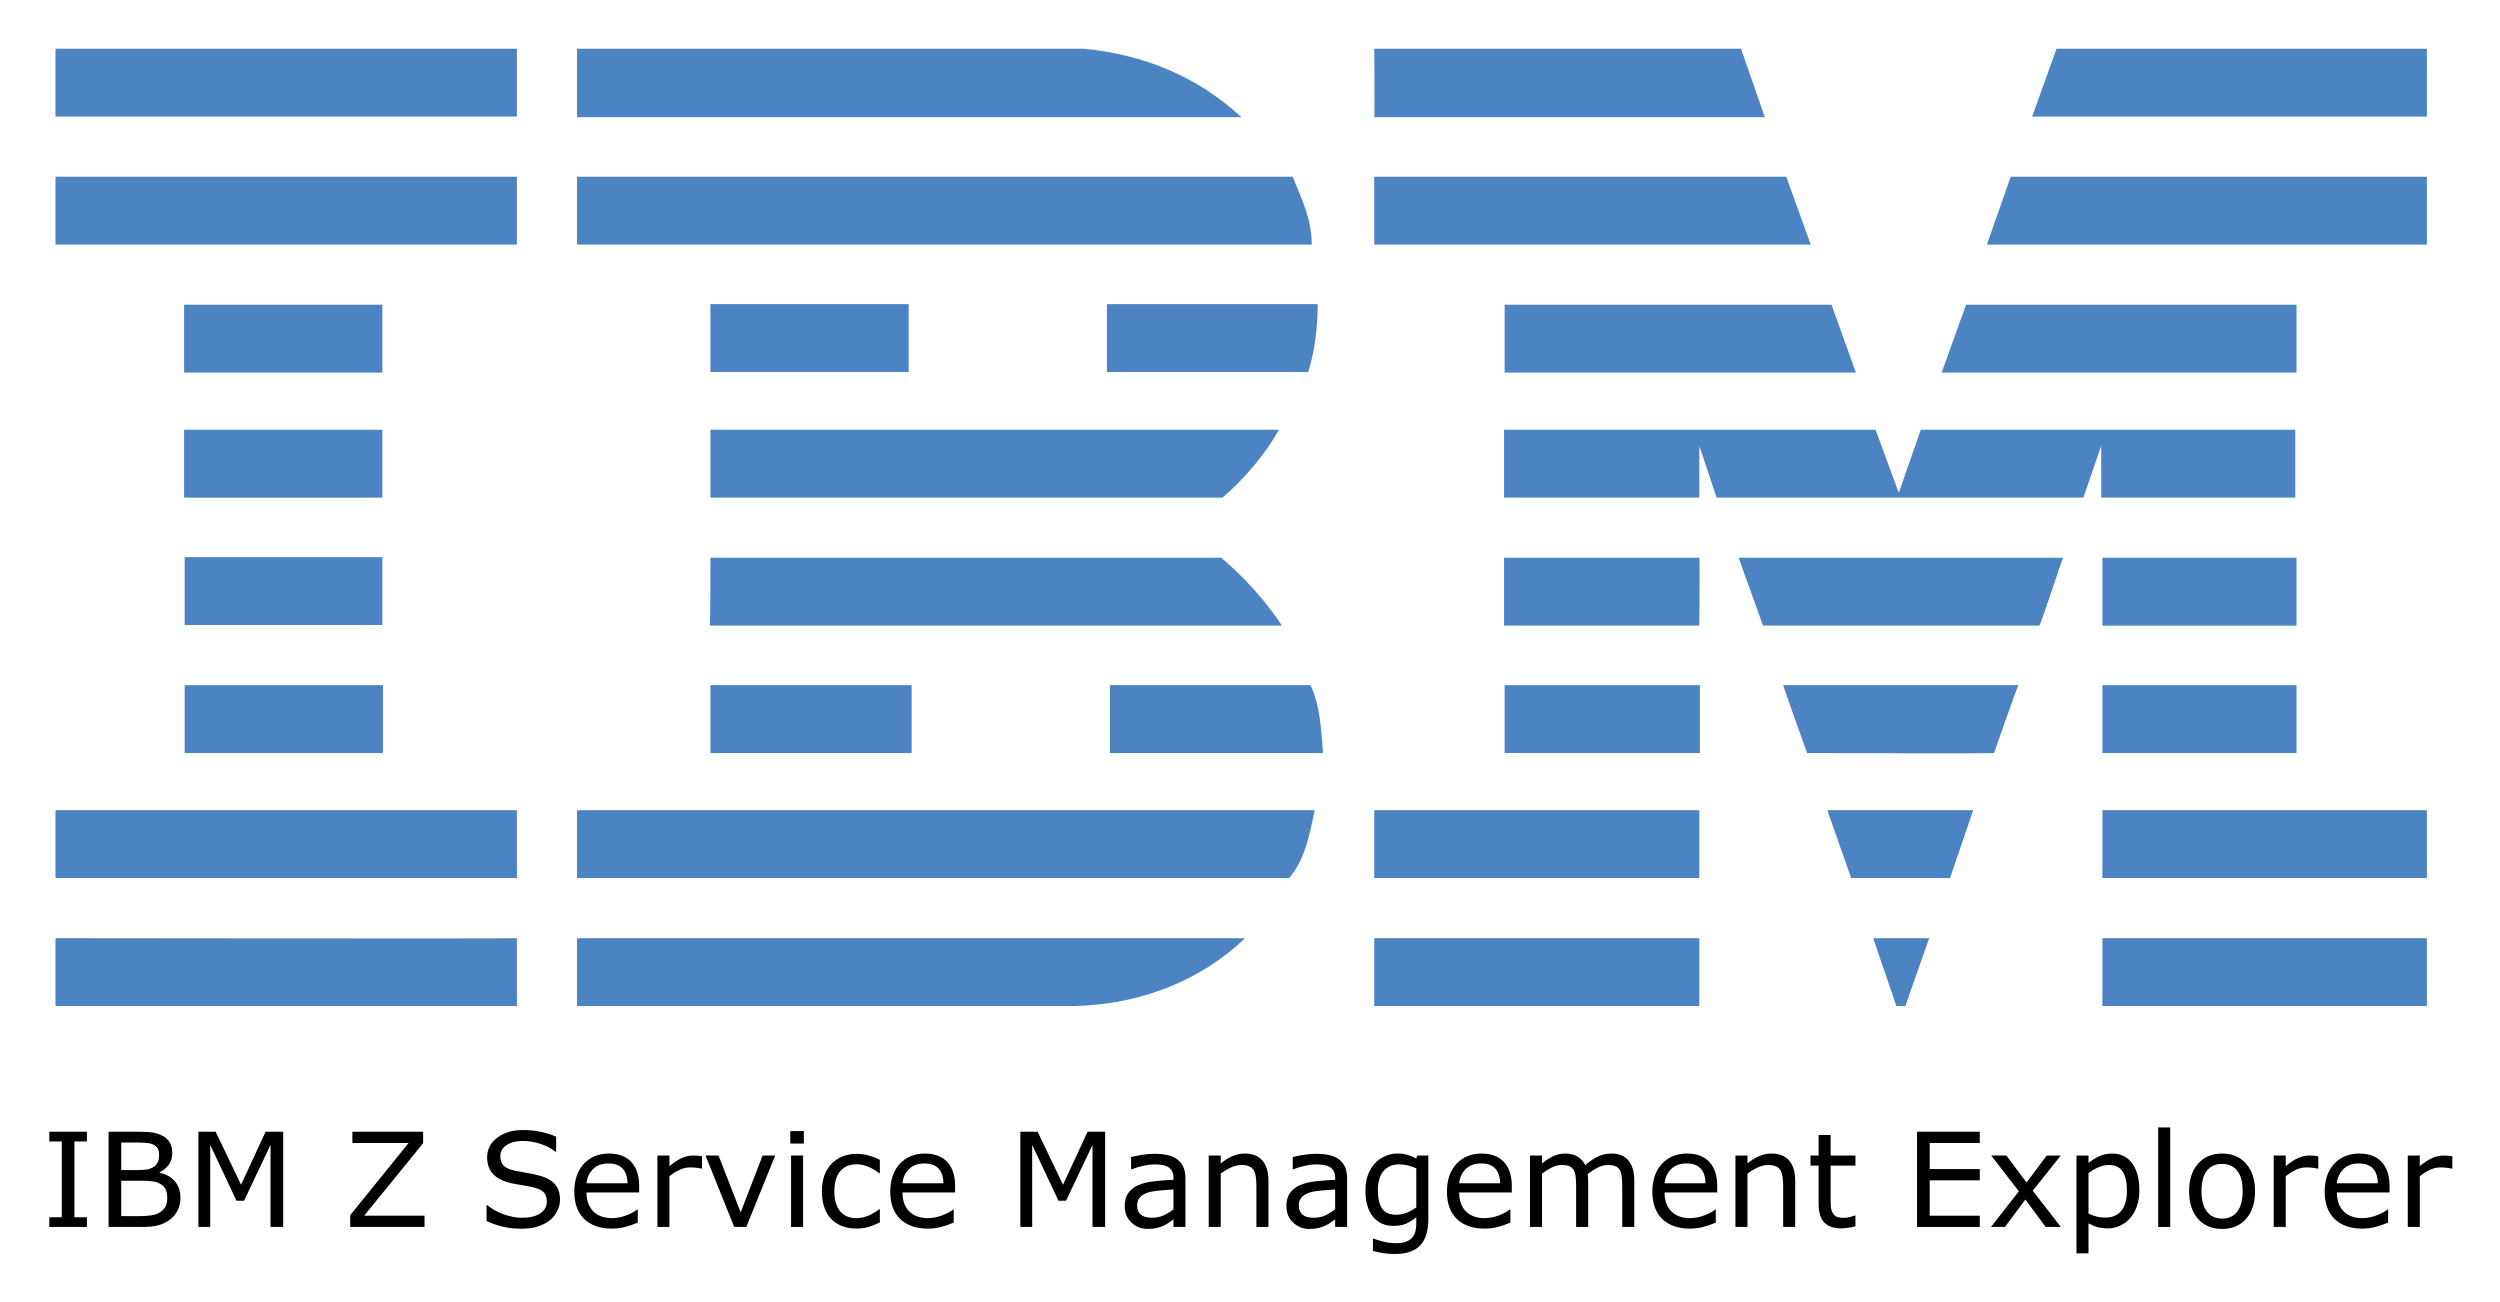
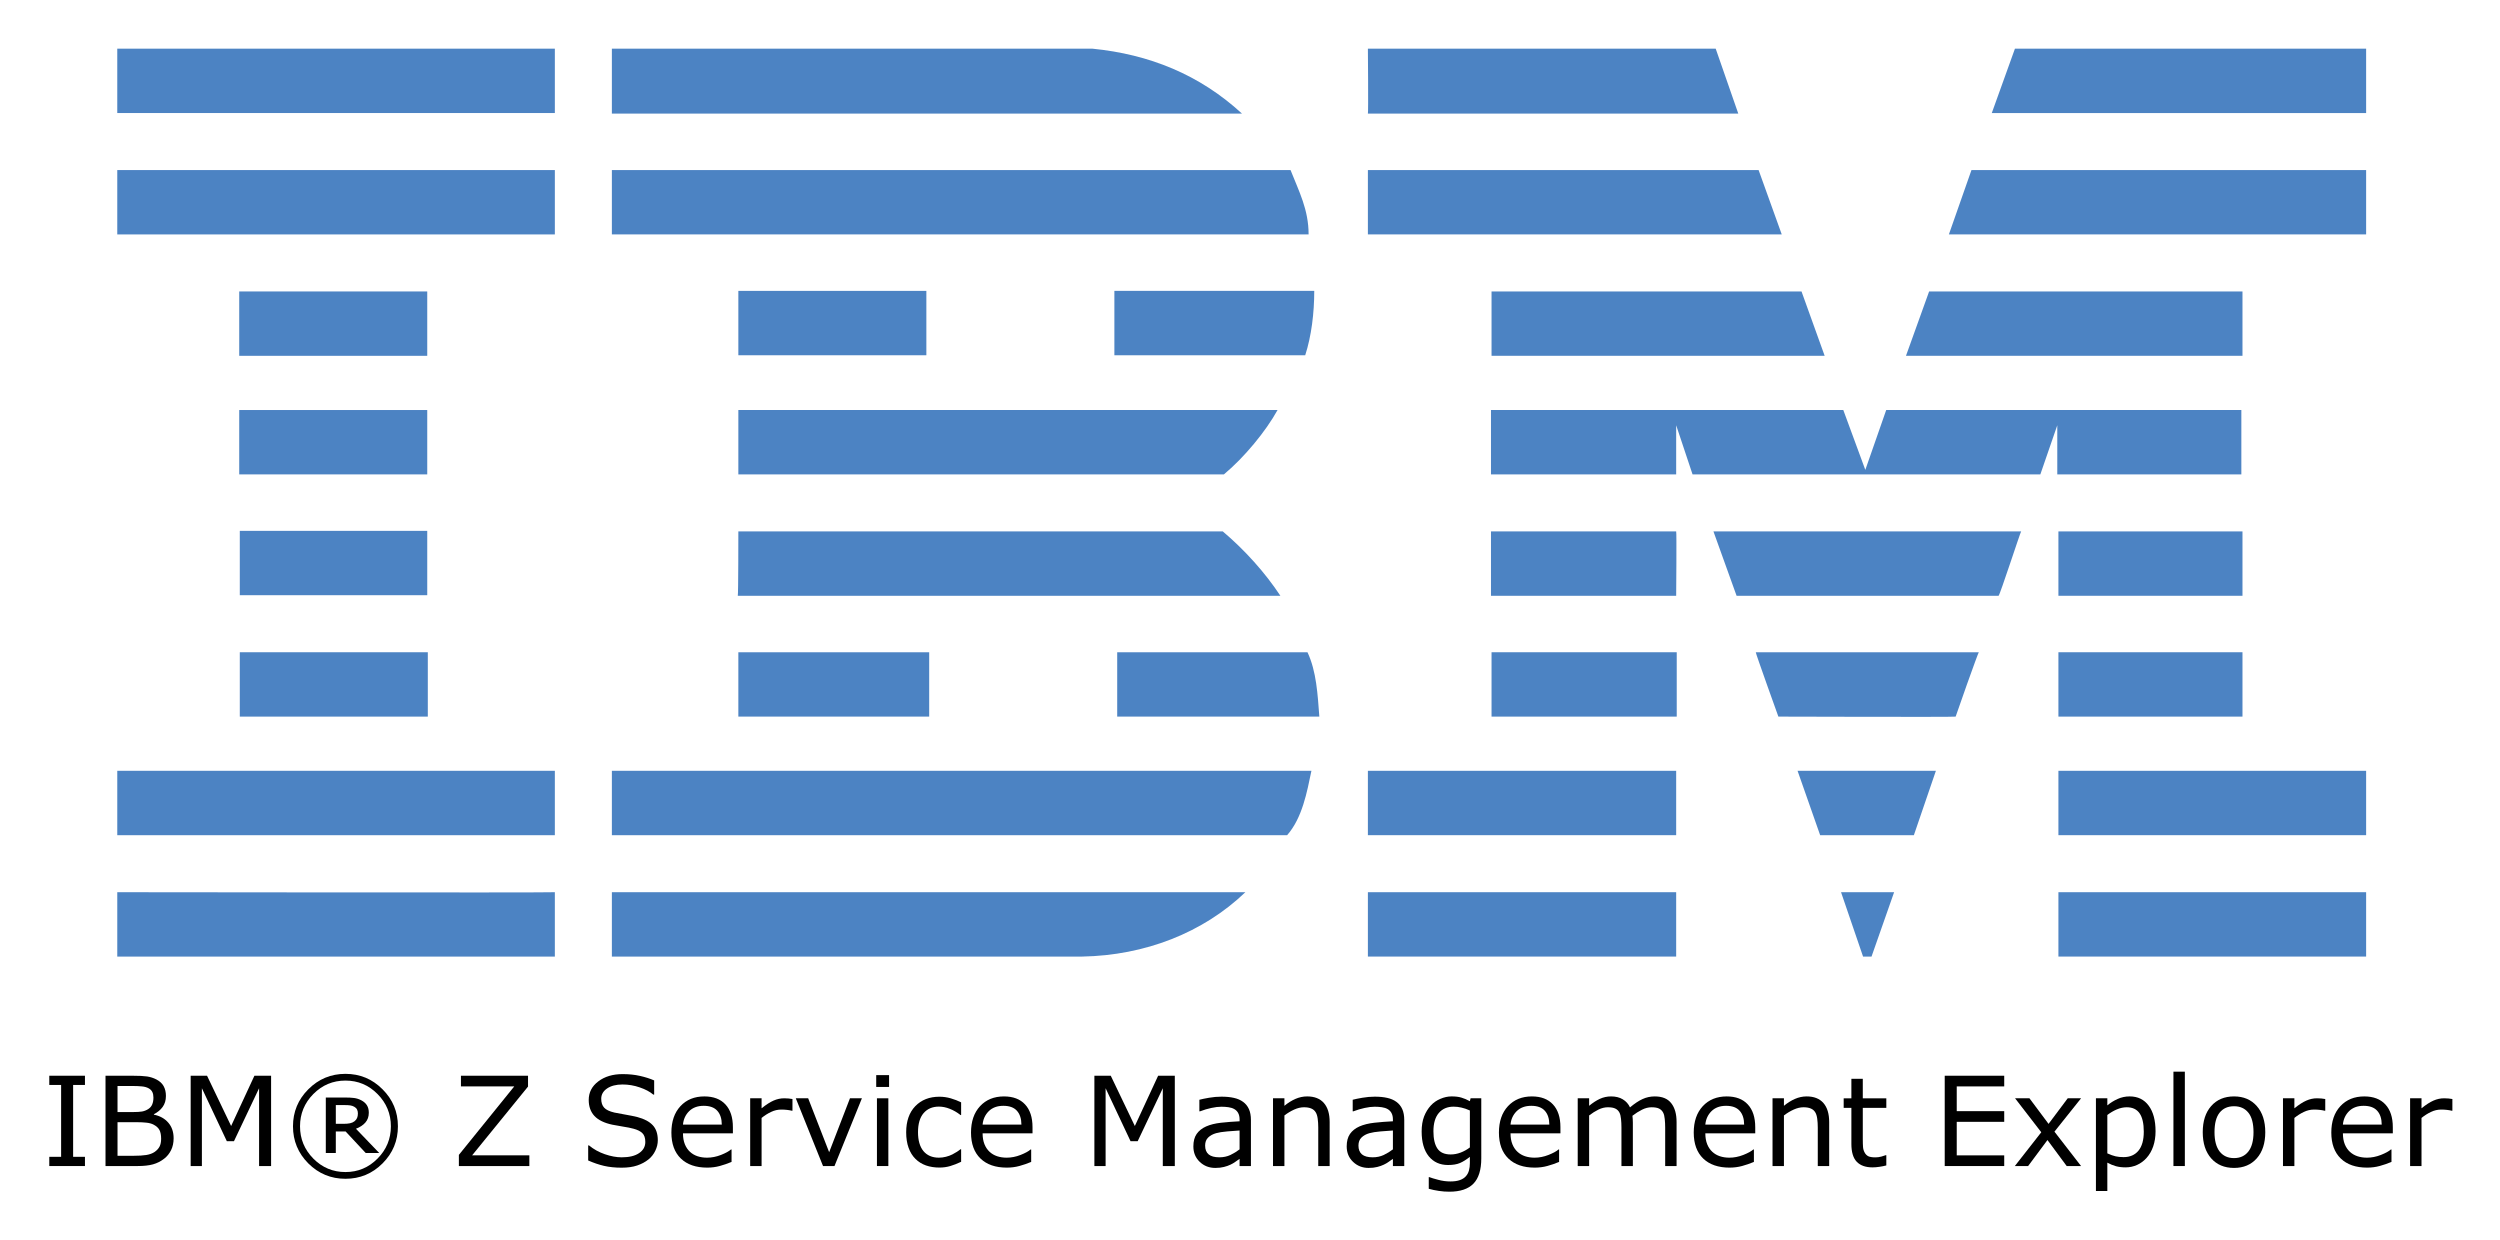
- <svg xmlns="http://www.w3.org/2000/svg" role="img" viewBox="-9.32 33.92 419.90 218.65">
+ <svg xmlns="http://www.w3.org/2000/svg" role="img" viewBox="-20.77 33.48 442.78 219.53">
  <style>svg {enable-background:new 0 0 400 245}</style>
  <style id="style2" type="text/css">.st0{fill:#4c83c3}</style>
  <g id="g130">
    <path id="polygon4" fill="#4c83c3" d="m 336.1,42.1 h 62.2 V 53.5 H 332 Z" class="st0" />
    <path id="path6" d="m 221.5,42.1 h 61.6 l 4,11.5 c 0,0 -65.6,0 -65.6,0 0.1,-0.1 0,-11.5 0,-11.5 z" class="st0" />
    <path id="path8" d="m 172.7,42.1 c 10.1,1 19,4.6 26.5,11.5 0,0 -111.6,0 -111.6,0 0,0 0,-11.5 0,-11.5 z" class="st0" />
    <g id="g14">
      <path id="rect10" fill="#4c83c3" d="m 0,42.1 h 77.5 v 11.4 H 0 Z" class="st0" />
    </g>
    <path id="path16" d="m 398.3,75 h -73.9 c 0,0 4,-11.4 4,-11.4 h 69.9 z" class="st0" />
    <path id="polygon18" fill="#4c83c3" d="m 221.5,63.6 h 69.2 l 4.1,11.4 h -73.3 z" class="st0" />
    <path id="path20" d="m 207.8,63.6 c 1.5,3.8 3.2,7 3.2,11.4 H 87.6 V 63.6 Z" class="st0" />
    <g id="g26">
      <path id="rect22" fill="#4c83c3" d="m 0,63.6 h 77.5 v 11.4 H 0 Z" class="st0" />
    </g>
    <path id="polygon28" fill="#4c83c3" d="m 376.4,85.1 v 11.4 h -59.6 l 4.1,-11.4 z" class="st0" />
    <path id="polygon30" fill="#4c83c3" d="M 243.4,96.5 V 85.1 h 54.9 l 4.1,11.4 z" class="st0" />
    <path id="path32" d="m 212,85 c 0,3.9 -0.5,8 -1.6,11.4 H 176.6 V 85 Z" class="st0" />
    <g id="g38">
      <path id="rect34" fill="#4c83c3" d="m 21.6,85.1 h 33.3 v 11.4 H 21.6 Z" class="st0" />
    </g>
    <g id="g44">
      <path id="rect40" fill="#4c83c3" d="m 110,85 h 33.3 V 96.4 H 110 Z" class="st0" />
    </g>
    <path id="path46" d="m 276.1,108.8 c 0,0 0,8.7 0,8.7 h -32.8 v -11.4 h 62.4 l 3.9,10.6 c 0,0 3.7,-10.6 3.7,-10.6 h 62.9 v 11.4 h -32.6 c 0,0 0,-8.7 0,-8.7 l -3,8.7 H 279 Z" class="st0" />
    <path id="path48" d="m 110,106.1 h 95.5 v 0 c -2.1,3.8 -5.9,8.4 -9.5,11.4 0,0 -86,0 -86,0 0,0 0,-11.4 0,-11.4 z" class="st0" />
    <g id="g54">
      <path id="rect50" fill="#4c83c3" d="m 21.6,106.1 h 33.3 v 11.4 H 21.6 Z" class="st0" />
    </g>
    <g id="g60">
      <path id="rect56" fill="#4c83c3" d="m 343.8,127.6 h 32.6 V 139 h -32.6 z" class="st0" />
    </g>
    <path id="path62" d="M 276.1,127.6 H 243.3 V 139 c 0,0 32.8,0 32.8,0 0,-0.1 0.1,-11.4 0,-11.4 z" class="st0" />
    <path id="path64" d="m 337.2,127.6 c -0.1,0 -3.8,11.4 -4,11.4 h -46.4 c 0,0 -4.1,-11.4 -4.1,-11.4 z" class="st0" />
    <path id="path66" d="m 110,127.6 h 85.8 c 3.9,3.3 7.5,7.3 10.2,11.4 0.2,0 -96.1,0 -96.1,0 0.1,-0.1 0.1,-11.4 0.1,-11.4 z" class="st0" />
    <path id="path68" d="M 54.9,138.9 V 127.5 H 21.7 c 0,0 0,11.4 0,11.4 0,0 33.2,0 33.2,0 z" class="st0" />
    <g id="g74">
      <path id="rect70" fill="#4c83c3" d="m 343.8,149 h 32.6 v 11.4 h -32.6 z" class="st0" />
    </g>
    <g id="g80">
      <path id="rect76" fill="#4c83c3" d="m 243.4,149 h 32.8 v 11.4 h -32.8 z" class="st0" />
    </g>
    <path id="path82" d="m 325.6,160.4 c 0,-0.1 4,-11.4 4.1,-11.4 h -39.5 c -0.1,0 4,11.4 4,11.4 0,0 31.4,0.1 31.4,0 z" class="st0" />
    <path id="path84" d="m 110,160.4 c 0,0 0,-11.4 0,-11.4 h 33.8 c 0,0 0,11.4 0,11.4 -0.1,0 -33.8,0 -33.8,0 z" class="st0" />
    <path id="path86" d="m 210.8,149 c 1.6,3.4 1.8,7.5 2.1,11.4 H 177.1 V 149 Z" class="st0" />
    <g id="g92">
      <path id="rect88" fill="#4c83c3" d="M 21.7,149 H 55 v 11.4 H 21.7 Z" class="st0" />
    </g>
    <g id="g98">
      <path id="rect94" fill="#4c83c3" d="m 343.8,170 h 54.5 v 11.4 h -54.5 z" class="st0" />
    </g>
    <g id="g104">
      <path id="rect100" fill="#4c83c3" d="m 221.5,170 h 54.6 v 11.4 h -54.6 z" class="st0" />
    </g>
    <path id="polygon106" fill="#4c83c3" d="m 297.6,170 h 24.5 l -3.9,11.4 h -16.6 z" class="st0" />
    <path id="path108" d="m 0,170 v 11.4 h 77.5 c 0,0 0,-11.4 0,-11.4 0,0 -77.6,0 -77.5,0 z" class="st0" />
    <path id="path110" d="m 211.5,170 c -0.8,3.8 -1.6,8.3 -4.3,11.4 h -1 H 87.6 V 170 Z" class="st0" />
    <path id="polygon112" fill="#4c83c3" d="m 305.3,191.5 h 9.4 l -4,11.4 h -1.5 z" class="st0" />
    <g id="g118">
      <path id="rect114" fill="#4c83c3" d="m 343.8,191.5 h 54.5 v 11.4 h -54.5 z" class="st0" />
    </g>
    <path id="path120" d="m 87.6,202.9 v -11.4 c 0,0 111.9,0 112.2,0 -7.5,7.2 -17.8,11.2 -28.9,11.4 H 87.6" class="st0" />
    <g id="g126">
      <path id="rect122" fill="#4c83c3" d="m 221.5,191.5 h 54.6 v 11.4 h -54.6 z" class="st0" />
    </g>
    <path id="path128" d="m 77.5,191.5 c 0,0 0,11.4 0,11.4 0,0 -77.4,0 -77.5,0 0,0 0,-11.4 0,-11.4 0,0 77.4,0.1 77.5,0 z" class="st0" />
  </g>
  <g id="text132" text-anchor="middle">
-     <path id="path160" d="m 5.276,240 h -6.316 v -1.633 H 1.055 V 225.638 h -2.095 v -1.633 h 6.316 v 1.633 H 3.182 v 12.729 h 2.095 z" />
-     <path id="path162" d="m 20.981,235.08 q 0,1.192 -0.451,2.105 -0.451,0.913 -1.214,1.504 -0.902,0.709 -1.987,1.01 Q 16.255,240 14.59,240 H 8.918 v -15.995 h 4.737 q 1.751,0 2.621,0.129 0.87,0.129 1.665,0.537 0.881,0.462 1.278,1.192 0.397,0.72 0.397,1.729 0,1.139 -0.58,1.944 -0.58,0.795 -1.547,1.278 v 0.086 q 1.622,0.333 2.557,1.429 0.935,1.085 0.935,2.75 z m -3.577,-7.208 q 0,-0.58 -0.193,-0.978 -0.193,-0.397 -0.623,-0.645 -0.505,-0.29 -1.225,-0.354 -0.72,-0.075 -1.783,-0.075 h -2.535 v 4.619 h 2.75 q 0.999,0 1.59,-0.097 0.591,-0.107 1.096,-0.43 0.505,-0.322 0.709,-0.827 0.215,-0.516 0.215,-1.214 z m 1.364,7.294 q 0,-0.967 -0.29,-1.536 -0.29,-0.569 -1.053,-0.967 -0.516,-0.269 -1.257,-0.344 -0.73,-0.086 -1.783,-0.086 h -3.341 v 5.951 h 2.814 q 1.396,0 2.288,-0.14 0.892,-0.15 1.461,-0.537 0.602,-0.419 0.881,-0.956 0.279,-0.537 0.279,-1.386 z" />
-     <path id="path164" d="m 38.244,240 h -2.127 v -13.782 l -4.447,9.378 h -1.268 l -4.415,-9.378 V 240 H 24 v -15.995 h 2.9 l 4.265,8.905 4.125,-8.905 h 2.954 z" />
-     <path id="path166" d="M 61.984,240 H 49.502 v -1.977 l 9.808,-12.128 h -9.442 v -1.891 h 11.881 v 1.923 l -9.904,12.182 h 10.141 z" />
-     <path id="path168" d="m 84.736,235.435 q 0,0.935 -0.44,1.848 -0.43,0.913 -1.214,1.547 -0.859,0.688 -2.009,1.074 -1.139,0.387 -2.75,0.387 -1.729,0 -3.115,-0.322 -1.375,-0.322 -2.804,-0.956 v -2.664 h 0.15 q 1.214,1.01 2.804,1.558 1.59,0.548 2.986,0.548 1.977,0 3.072,-0.741 1.106,-0.741 1.106,-1.977 0,-1.063 -0.526,-1.568 -0.516,-0.505 -1.579,-0.784 -0.806,-0.215 -1.751,-0.354 -0.935,-0.14 -1.987,-0.354 -2.127,-0.451 -3.158,-1.536 -1.021,-1.096 -1.021,-2.847 0,-2.009 1.697,-3.287 1.697,-1.289 4.308,-1.289 1.687,0 3.094,0.322 1.407,0.322 2.492,0.795 v 2.514 h -0.15 q -0.913,-0.773 -2.406,-1.278 -1.482,-0.516 -3.04,-0.516 -1.708,0 -2.75,0.709 -1.031,0.709 -1.031,1.826 0,0.999 0.516,1.568 0.516,0.569 1.815,0.87 0.688,0.15 1.955,0.365 1.268,0.215 2.148,0.44 1.783,0.473 2.686,1.429 0.902,0.956 0.902,2.675 z" />
-     <path id="path170" d="m 98.035,234.21 h -8.841 q 0,1.106 0.333,1.934 0.333,0.816 0.913,1.343 0.559,0.516 1.321,0.773 0.773,0.258 1.697,0.258 1.225,0 2.46,-0.483 1.246,-0.494 1.772,-0.967 h 0.107 v 2.202 q -1.021,0.43 -2.084,0.72 -1.063,0.29 -2.234,0.29 -2.986,0 -4.662,-1.611 -1.676,-1.622 -1.676,-4.598 0,-2.943 1.601,-4.673 1.611,-1.729 4.232,-1.729 2.428,0 3.738,1.418 1.321,1.418 1.321,4.028 z m -1.966,-1.547 q -0.011,-1.59 -0.806,-2.46 -0.784,-0.87 -2.396,-0.87 -1.622,0 -2.589,0.956 -0.956,0.956 -1.085,2.374 z" />
-     <path id="path172" d="m 108.584,230.203 h -0.107 q -0.451,-0.107 -0.881,-0.15 -0.419,-0.054 -0.999,-0.054 -0.935,0 -1.805,0.419 -0.87,0.408 -1.676,1.063 V 240 h -2.02 v -11.999 h 2.02 v 1.772 q 1.203,-0.967 2.116,-1.364 0.924,-0.408 1.88,-0.408 0.526,0 0.763,0.032 0.236,0.021 0.709,0.097 z" />
-     <path id="path174" d="M 120.884,228.001 116.028,240 h -2.03 l -4.823,-11.999 h 2.191 l 3.717,9.55 3.685,-9.55 z" />
-     <path id="path176" d="m 125.696,225.992 h -2.277 v -2.095 h 2.277 z M 125.567,240 h -2.02 v -11.999 h 2.02 z" />
-     <path id="path178" d="m 138.458,239.248 q -1.01,0.483 -1.923,0.752 -0.902,0.269 -1.923,0.269 -1.3,0 -2.385,-0.376 -1.085,-0.387 -1.858,-1.16 -0.784,-0.773 -1.214,-1.955 -0.43,-1.182 -0.43,-2.761 0,-2.943 1.611,-4.619 1.622,-1.676 4.275,-1.676 1.031,0 2.02,0.29 0.999,0.29 1.826,0.709 v 2.245 h -0.107 q -0.924,-0.72 -1.912,-1.106 -0.978,-0.387 -1.912,-0.387 -1.719,0 -2.718,1.16 -0.988,1.149 -0.988,3.384 0,2.17 0.967,3.341 0.978,1.16 2.739,1.16 0.612,0 1.246,-0.161 0.634,-0.161 1.139,-0.419 0.44,-0.226 0.827,-0.473 0.387,-0.258 0.612,-0.44 h 0.107 z" />
-     <path id="path180" d="m 151.102,234.21 h -8.841 q 0,1.106 0.333,1.934 0.333,0.816 0.913,1.343 0.559,0.516 1.321,0.773 0.773,0.258 1.697,0.258 1.225,0 2.46,-0.483 1.246,-0.494 1.772,-0.967 h 0.107 v 2.202 q -1.02,0.43 -2.084,0.72 -1.063,0.29 -2.234,0.29 -2.986,0 -4.662,-1.611 -1.676,-1.622 -1.676,-4.598 0,-2.943 1.601,-4.673 1.611,-1.729 4.232,-1.729 2.428,0 3.738,1.418 1.321,1.418 1.321,4.028 z m -1.966,-1.547 q -0.011,-1.59 -0.806,-2.46 -0.784,-0.87 -2.396,-0.87 -1.622,0 -2.589,0.956 -0.956,0.956 -1.085,2.374 z" />
-     <path id="path182" d="m 176.303,240 h -2.127 v -13.782 l -4.447,9.378 h -1.268 l -4.415,-9.378 V 240 h -1.987 v -15.995 h 2.9 l 4.265,8.905 4.125,-8.905 h 2.954 z" />
-     <path id="path184" d="m 189.784,240 h -2.009 v -1.278 q -0.269,0.183 -0.73,0.516 -0.451,0.322 -0.881,0.516 -0.505,0.247 -1.16,0.408 -0.655,0.172 -1.536,0.172 -1.622,0 -2.75,-1.074 -1.128,-1.074 -1.128,-2.739 0,-1.364 0.58,-2.202 0.591,-0.849 1.676,-1.332 1.096,-0.483 2.632,-0.655 1.536,-0.172 3.298,-0.258 v -0.312 q 0,-0.688 -0.247,-1.139 -0.236,-0.451 -0.688,-0.709 -0.43,-0.247 -1.031,-0.333 -0.602,-0.086 -1.257,-0.086 -0.795,0 -1.772,0.215 -0.978,0.204 -2.02,0.602 h -0.107 v -2.052 q 0.591,-0.161 1.708,-0.354 1.117,-0.193 2.202,-0.193 1.268,0 2.202,0.215 0.945,0.204 1.633,0.709 0.677,0.494 1.031,1.278 0.354,0.784 0.354,1.944 z m -2.009,-2.954 v -3.341 q -0.924,0.054 -2.181,0.161 -1.246,0.107 -1.977,0.312 -0.87,0.247 -1.407,0.773 -0.537,0.516 -0.537,1.429 0,1.031 0.623,1.558 0.623,0.516 1.901,0.516 1.063,0 1.944,-0.408 0.881,-0.419 1.633,-0.999 z" />
-     <path id="path186" d="m 203.728,240 h -2.02 v -6.832 q 0,-0.827 -0.097,-1.547 -0.097,-0.73 -0.354,-1.139 -0.269,-0.451 -0.773,-0.666 -0.505,-0.226 -1.311,-0.226 -0.827,0 -1.729,0.408 -0.902,0.408 -1.729,1.042 V 240 h -2.02 v -11.999 h 2.02 v 1.332 q 0.945,-0.784 1.955,-1.225 1.01,-0.44 2.073,-0.44 1.944,0 2.965,1.171 1.021,1.171 1.021,3.373 z" />
-     <path id="path188" d="m 216.94,240 h -2.009 v -1.278 q -0.269,0.183 -0.73,0.516 -0.451,0.322 -0.881,0.516 -0.505,0.247 -1.16,0.408 -0.655,0.172 -1.536,0.172 -1.622,0 -2.75,-1.074 -1.128,-1.074 -1.128,-2.739 0,-1.364 0.58,-2.202 0.591,-0.849 1.676,-1.332 1.096,-0.483 2.632,-0.655 1.536,-0.172 3.298,-0.258 v -0.312 q 0,-0.688 -0.247,-1.139 -0.236,-0.451 -0.688,-0.709 -0.43,-0.247 -1.031,-0.333 -0.602,-0.086 -1.257,-0.086 -0.795,0 -1.772,0.215 -0.978,0.204 -2.02,0.602 h -0.107 v -2.052 q 0.591,-0.161 1.708,-0.354 1.117,-0.193 2.202,-0.193 1.268,0 2.202,0.215 0.945,0.204 1.633,0.709 0.677,0.494 1.031,1.278 0.354,0.784 0.354,1.944 z m -2.009,-2.954 v -3.341 q -0.924,0.054 -2.181,0.161 -1.246,0.107 -1.977,0.312 -0.87,0.247 -1.407,0.773 -0.537,0.516 -0.537,1.429 0,1.031 0.623,1.558 0.623,0.516 1.901,0.516 1.063,0 1.944,-0.408 0.881,-0.419 1.633,-0.999 z" />
-     <path id="path190" d="m 230.583,238.636 q 0,3.051 -1.386,4.479 -1.386,1.429 -4.265,1.429 -0.956,0 -1.869,-0.14 -0.902,-0.129 -1.783,-0.376 v -2.062 h 0.107 q 0.494,0.193 1.568,0.473 1.074,0.29 2.148,0.29 1.031,0 1.708,-0.247 0.677,-0.247 1.053,-0.688 0.376,-0.419 0.537,-1.01 0.161,-0.591 0.161,-1.321 v -1.096 q -0.913,0.73 -1.751,1.096 -0.827,0.354 -2.116,0.354 -2.148,0 -3.416,-1.547 -1.257,-1.558 -1.257,-4.383 0,-1.547 0.43,-2.664 0.44,-1.128 1.192,-1.944 0.698,-0.763 1.697,-1.182 0.999,-0.43 1.987,-0.43 1.042,0 1.74,0.215 0.709,0.204 1.493,0.634 l 0.129,-0.516 h 1.891 z m -2.02,-1.934 v -6.542 q -0.806,-0.365 -1.504,-0.516 -0.688,-0.161 -1.375,-0.161 -1.665,0 -2.621,1.117 -0.956,1.117 -0.956,3.244 0,2.02 0.709,3.062 0.709,1.042 2.353,1.042 0.881,0 1.762,-0.333 0.892,-0.344 1.633,-0.913 z" />
-     <path id="path192" d="m 244.602,234.21 h -8.841 q 0,1.106 0.333,1.934 0.333,0.816 0.913,1.343 0.559,0.516 1.321,0.773 0.773,0.258 1.697,0.258 1.225,0 2.46,-0.483 1.246,-0.494 1.772,-0.967 h 0.107 v 2.202 q -1.02,0.43 -2.084,0.72 -1.063,0.29 -2.234,0.29 -2.986,0 -4.662,-1.611 -1.676,-1.622 -1.676,-4.598 0,-2.943 1.601,-4.673 1.611,-1.729 4.232,-1.729 2.428,0 3.738,1.418 1.321,1.418 1.321,4.028 z m -1.966,-1.547 q -0.011,-1.59 -0.806,-2.46 -0.784,-0.87 -2.396,-0.87 -1.622,0 -2.589,0.956 -0.956,0.956 -1.085,2.374 z" />
-     <path id="path194" d="m 265.173,240 h -2.02 v -6.832 q 0,-0.773 -0.075,-1.493 -0.065,-0.72 -0.29,-1.149 -0.247,-0.462 -0.709,-0.698 -0.462,-0.236 -1.332,-0.236 -0.849,0 -1.697,0.43 -0.849,0.419 -1.697,1.074 0.032,0.247 0.054,0.58 0.021,0.322 0.021,0.645 V 240 h -2.02 v -6.832 q 0,-0.795 -0.075,-1.504 -0.065,-0.72 -0.29,-1.149 -0.247,-0.462 -0.709,-0.688 -0.462,-0.236 -1.332,-0.236 -0.827,0 -1.665,0.408 -0.827,0.408 -1.654,1.042 V 240 h -2.02 v -11.999 h 2.02 v 1.332 q 0.945,-0.784 1.88,-1.225 0.945,-0.44 2.009,-0.44 1.225,0 2.073,0.516 0.859,0.516 1.278,1.429 1.225,-1.031 2.234,-1.482 1.01,-0.462 2.159,-0.462 1.977,0 2.911,1.203 0.945,1.192 0.945,3.341 z" />
-     <path id="path196" d="m 279.105,234.21 h -8.841 q 0,1.106 0.333,1.934 0.333,0.816 0.913,1.343 0.559,0.516 1.321,0.773 0.773,0.258 1.697,0.258 1.225,0 2.46,-0.483 1.246,-0.494 1.772,-0.967 h 0.107 v 2.202 q -1.021,0.43 -2.084,0.72 -1.063,0.29 -2.234,0.29 -2.986,0 -4.662,-1.611 -1.676,-1.622 -1.676,-4.598 0,-2.943 1.601,-4.673 1.611,-1.729 4.232,-1.729 2.428,0 3.738,1.418 1.321,1.418 1.321,4.028 z m -1.966,-1.547 q -0.011,-1.59 -0.806,-2.46 -0.784,-0.87 -2.396,-0.87 -1.622,0 -2.589,0.956 -0.956,0.956 -1.085,2.374 z" />
-     <path id="path198" d="m 292.2,240 h -2.02 v -6.832 q 0,-0.827 -0.097,-1.547 -0.097,-0.73 -0.354,-1.139 -0.269,-0.451 -0.773,-0.666 -0.505,-0.226 -1.311,-0.226 -0.827,0 -1.729,0.408 -0.902,0.408 -1.73,1.042 V 240 h -2.02 v -11.999 h 2.02 v 1.332 q 0.945,-0.784 1.955,-1.225 1.01,-0.44 2.073,-0.44 1.944,0 2.965,1.171 1.021,1.171 1.021,3.373 z" />
-     <path id="path200" d="m 302.319,239.893 q -0.569,0.15 -1.246,0.247 -0.666,0.097 -1.192,0.097 -1.837,0 -2.793,-0.988 -0.956,-0.988 -0.956,-3.169 v -6.381 h -1.364 v -1.697 h 1.364 v -3.448 h 2.02 v 3.448 h 4.168 v 1.697 h -4.168 v 5.468 q 0,0.945 0.043,1.482 0.043,0.526 0.301,0.988 0.236,0.43 0.645,0.634 0.419,0.193 1.268,0.193 0.494,0 1.031,-0.14 0.537,-0.15 0.773,-0.247 h 0.107 z" />
-     <path id="path202" d="m 323.202,240 h -10.538 v -15.995 h 10.538 v 1.891 h -8.411 v 4.383 h 8.411 v 1.891 h -8.411 v 5.94 h 8.411 z" />
-     <path id="path204" d="m 336.812,240 h -2.546 l -3.405,-4.608 -3.427,4.608 h -2.353 l 4.684,-5.983 -4.641,-6.016 h 2.546 l 3.384,4.533 3.395,-4.533 h 2.363 l -4.716,5.908 z" />
-     <path id="path206" d="m 350.004,233.855 q 0,1.461 -0.419,2.675 -0.419,1.203 -1.182,2.041 -0.709,0.795 -1.676,1.235 -0.956,0.43 -2.03,0.43 -0.935,0 -1.697,-0.204 -0.752,-0.204 -1.536,-0.634 v 5.027 h -2.02 v -16.425 h 2.02 v 1.257 q 0.806,-0.677 1.805,-1.128 1.01,-0.462 2.148,-0.462 2.17,0 3.373,1.644 1.214,1.633 1.214,4.544 z m -2.084,0.054 q 0,-2.17 -0.741,-3.244 -0.741,-1.074 -2.277,-1.074 -0.87,0 -1.751,0.376 -0.881,0.376 -1.687,0.988 v 6.8 q 0.859,0.387 1.472,0.526 0.623,0.14 1.407,0.14 1.687,0 2.632,-1.139 0.945,-1.139 0.945,-3.373 z" />
-     <path id="path208" d="m 355.192,240 h -2.02 v -16.715 h 2.02 z" />
-     <path id="path210" d="m 369.437,234.006 q 0,2.933 -1.504,4.63 -1.504,1.697 -4.028,1.697 -2.546,0 -4.05,-1.697 -1.493,-1.697 -1.493,-4.63 0,-2.933 1.493,-4.63 1.504,-1.708 4.05,-1.708 2.524,0 4.028,1.708 1.504,1.697 1.504,4.63 z m -2.084,0 q 0,-2.331 -0.913,-3.459 -0.913,-1.139 -2.535,-1.139 -1.644,0 -2.557,1.139 -0.902,1.128 -0.902,3.459 0,2.256 0.913,3.427 0.913,1.16 2.546,1.16 1.611,0 2.524,-1.149 0.924,-1.16 0.924,-3.438 z" />
-     <path id="path212" d="m 380.061,230.203 h -0.107 q -0.451,-0.107 -0.881,-0.15 -0.419,-0.054 -0.999,-0.054 -0.935,0 -1.805,0.419 -0.87,0.408 -1.676,1.063 V 240 h -2.02 v -11.999 h 2.02 v 1.772 q 1.203,-0.967 2.116,-1.364 0.924,-0.408 1.88,-0.408 0.526,0 0.763,0.032 0.236,0.021 0.709,0.097 z" />
-     <path id="path214" d="m 392.027,234.21 h -8.841 q 0,1.106 0.333,1.934 0.333,0.816 0.913,1.343 0.559,0.516 1.321,0.773 0.773,0.258 1.697,0.258 1.225,0 2.46,-0.483 1.246,-0.494 1.772,-0.967 h 0.107 v 2.202 q -1.021,0.43 -2.084,0.72 -1.063,0.29 -2.234,0.29 -2.986,0 -4.662,-1.611 -1.676,-1.622 -1.676,-4.598 0,-2.943 1.601,-4.673 1.611,-1.729 4.232,-1.729 2.428,0 3.738,1.418 1.321,1.418 1.321,4.028 z m -1.966,-1.547 q -0.011,-1.59 -0.806,-2.46 -0.784,-0.87 -2.396,-0.87 -1.622,0 -2.589,0.956 -0.956,0.956 -1.085,2.374 z" />
-     <path id="path216" d="m 402.576,230.203 h -0.107 q -0.451,-0.107 -0.881,-0.15 -0.419,-0.054 -0.999,-0.054 -0.935,0 -1.805,0.419 -0.87,0.408 -1.676,1.063 V 240 h -2.02 v -11.999 h 2.02 v 1.772 q 1.203,-0.967 2.116,-1.364 0.924,-0.408 1.88,-0.408 0.526,0 0.763,0.032 0.236,0.021 0.709,0.097 z" />
+     <path id="path160" d="m -5.724,240 h -6.316 v -1.633 h 2.095 V 225.638 h -2.095 v -1.633 h 6.316 v 1.633 h -2.095 v 12.729 h 2.095 z" />
+     <path id="path162" d="m 9.981,235.08 q 0,1.192 -0.451,2.105 -0.451,0.913 -1.214,1.504 -0.902,0.709 -1.987,1.01 Q 5.255,240 3.59,240 h -5.672 v -15.995 h 4.737 q 1.751,0 2.621,0.129 0.87,0.129 1.665,0.537 0.881,0.462 1.278,1.192 0.397,0.72 0.397,1.729 0,1.139 -0.58,1.944 -0.58,0.795 -1.547,1.278 v 0.086 q 1.622,0.333 2.557,1.429 0.935,1.085 0.935,2.75 z m -3.577,-7.208 q 0,-0.58 -0.193,-0.978 -0.193,-0.397 -0.623,-0.645 -0.505,-0.29 -1.225,-0.354 -0.72,-0.075 -1.783,-0.075 H 0.045 v 4.619 H 2.795 q 0.999,0 1.59,-0.097 0.591,-0.107 1.096,-0.43 0.505,-0.322 0.709,-0.827 0.215,-0.516 0.215,-1.214 z m 1.364,7.294 q 0,-0.967 -0.29,-1.536 -0.29,-0.569 -1.053,-0.967 -0.516,-0.269 -1.257,-0.344 -0.73,-0.086 -1.783,-0.086 H 0.045 v 5.951 H 2.859 q 1.396,0 2.288,-0.14 0.892,-0.15 1.461,-0.537 0.602,-0.419 0.881,-0.956 0.279,-0.537 0.279,-1.386 z" />
+     <path id="path164" d="m 27.244,240 h -2.127 v -13.782 l -4.447,9.378 h -1.268 l -4.415,-9.378 V 240 H 13 v -15.995 h 2.9 l 4.265,8.905 4.125,-8.905 h 2.954 z" />
+     <path id="path166" d="m 49.706,232.964 q 0,3.846 -2.729,6.574 -2.718,2.718 -6.563,2.718 -3.846,0 -6.574,-2.718 -2.718,-2.729 -2.718,-6.574 0,-3.846 2.718,-6.563 2.729,-2.729 6.574,-2.729 3.846,0 6.563,2.729 2.729,2.718 2.729,6.563 z m -1.246,0 q 0,-3.33 -2.363,-5.715 -2.353,-2.385 -5.683,-2.385 -3.33,0 -5.693,2.385 -2.353,2.385 -2.353,5.715 0,3.33 2.353,5.715 2.363,2.385 5.693,2.385 3.33,0 5.683,-2.385 2.363,-2.385 2.363,-5.715 z m -2.062,4.727 h -2.396 l -3.556,-3.813 h -1.74 v 3.813 h -1.772 v -9.829 h 3.352 q 1.01,0 1.665,0.086 0.655,0.086 1.289,0.419 0.677,0.365 0.988,0.892 0.322,0.516 0.322,1.3 0,1.042 -0.612,1.74 -0.602,0.688 -1.665,1.096 z m -3.781,-7.015 q 0,-0.387 -0.15,-0.688 -0.15,-0.301 -0.505,-0.494 -0.333,-0.183 -0.709,-0.236 -0.376,-0.054 -0.945,-0.054 h -1.601 v 3.319 h 1.364 q 0.666,0 1.149,-0.097 0.483,-0.107 0.795,-0.354 0.333,-0.269 0.462,-0.591 0.14,-0.322 0.14,-0.806 z" />
+     <path id="path168" d="M 72.984,240 H 60.502 v -1.977 l 9.808,-12.128 h -9.442 v -1.891 h 11.881 v 1.923 l -9.904,12.182 h 10.141 z" />
+     <path id="path170" d="m 95.736,235.435 q 0,0.935 -0.44,1.848 -0.43,0.913 -1.214,1.547 -0.859,0.688 -2.009,1.074 -1.139,0.387 -2.75,0.387 -1.729,0 -3.115,-0.322 -1.375,-0.322 -2.804,-0.956 v -2.664 h 0.15 q 1.214,1.01 2.804,1.558 1.59,0.548 2.986,0.548 1.977,0 3.072,-0.741 1.106,-0.741 1.106,-1.977 0,-1.063 -0.526,-1.568 -0.516,-0.505 -1.579,-0.784 -0.806,-0.215 -1.751,-0.354 -0.935,-0.14 -1.987,-0.354 -2.127,-0.451 -3.158,-1.536 -1.021,-1.096 -1.021,-2.847 0,-2.009 1.697,-3.287 1.697,-1.289 4.308,-1.289 1.687,0 3.094,0.322 1.407,0.322 2.492,0.795 v 2.514 h -0.15 q -0.913,-0.773 -2.406,-1.278 -1.482,-0.516 -3.04,-0.516 -1.708,0 -2.75,0.709 -1.031,0.709 -1.031,1.826 0,0.999 0.516,1.568 0.516,0.569 1.815,0.87 0.688,0.15 1.955,0.365 1.268,0.215 2.148,0.44 1.783,0.473 2.686,1.429 0.902,0.956 0.902,2.675 z" />
+     <path id="path172" d="m 109.035,234.21 h -8.841 q 0,1.106 0.333,1.934 0.333,0.816 0.913,1.343 0.559,0.516 1.321,0.773 0.773,0.258 1.697,0.258 1.225,0 2.46,-0.483 1.246,-0.494 1.772,-0.967 h 0.107 v 2.202 q -1.021,0.43 -2.084,0.72 -1.063,0.29 -2.234,0.29 -2.986,0 -4.662,-1.611 -1.676,-1.622 -1.676,-4.598 0,-2.943 1.601,-4.673 1.611,-1.729 4.232,-1.729 2.428,0 3.738,1.418 1.321,1.418 1.321,4.028 z m -1.966,-1.547 q -0.011,-1.59 -0.806,-2.46 -0.784,-0.87 -2.396,-0.87 -1.622,0 -2.589,0.956 -0.956,0.956 -1.085,2.374 z" />
+     <path id="path174" d="m 119.584,230.203 h -0.107 q -0.451,-0.107 -0.881,-0.15 -0.419,-0.054 -0.999,-0.054 -0.935,0 -1.805,0.419 -0.87,0.408 -1.676,1.063 V 240 h -2.02 v -11.999 h 2.02 v 1.772 q 1.203,-0.967 2.116,-1.364 0.924,-0.408 1.88,-0.408 0.526,0 0.763,0.032 0.236,0.021 0.709,0.097 z" />
+     <path id="path176" d="M 131.884,228.001 127.028,240 h -2.03 l -4.823,-11.999 h 2.191 l 3.717,9.55 3.685,-9.55 z" />
+     <path id="path178" d="m 136.696,225.992 h -2.277 v -2.095 h 2.277 z M 136.567,240 h -2.02 v -11.999 h 2.02 z" />
+     <path id="path180" d="m 149.458,239.248 q -1.01,0.483 -1.923,0.752 -0.902,0.269 -1.923,0.269 -1.3,0 -2.385,-0.376 -1.085,-0.387 -1.858,-1.16 -0.784,-0.773 -1.214,-1.955 -0.43,-1.182 -0.43,-2.761 0,-2.943 1.611,-4.619 1.622,-1.676 4.275,-1.676 1.031,0 2.02,0.29 0.999,0.29 1.826,0.709 v 2.245 h -0.107 q -0.924,-0.72 -1.912,-1.106 -0.978,-0.387 -1.912,-0.387 -1.719,0 -2.718,1.16 -0.988,1.149 -0.988,3.384 0,2.17 0.967,3.341 0.978,1.16 2.739,1.16 0.612,0 1.246,-0.161 0.634,-0.161 1.139,-0.419 0.44,-0.226 0.827,-0.473 0.387,-0.258 0.612,-0.44 h 0.107 z" />
+     <path id="path182" d="m 162.102,234.21 h -8.841 q 0,1.106 0.333,1.934 0.333,0.816 0.913,1.343 0.559,0.516 1.321,0.773 0.773,0.258 1.697,0.258 1.225,0 2.46,-0.483 1.246,-0.494 1.772,-0.967 h 0.107 v 2.202 q -1.02,0.43 -2.084,0.72 -1.063,0.29 -2.234,0.29 -2.986,0 -4.662,-1.611 -1.676,-1.622 -1.676,-4.598 0,-2.943 1.601,-4.673 1.611,-1.729 4.232,-1.729 2.428,0 3.738,1.418 1.321,1.418 1.321,4.028 z m -1.966,-1.547 q -0.011,-1.59 -0.806,-2.46 -0.784,-0.87 -2.396,-0.87 -1.622,0 -2.589,0.956 -0.956,0.956 -1.085,2.374 z" />
+     <path id="path184" d="m 187.303,240 h -2.127 v -13.782 l -4.447,9.378 h -1.268 l -4.415,-9.378 V 240 h -1.987 v -15.995 h 2.9 l 4.265,8.905 4.125,-8.905 h 2.954 z" />
+     <path id="path186" d="m 200.784,240 h -2.009 v -1.278 q -0.269,0.183 -0.73,0.516 -0.451,0.322 -0.881,0.516 -0.505,0.247 -1.16,0.408 -0.655,0.172 -1.536,0.172 -1.622,0 -2.75,-1.074 -1.128,-1.074 -1.128,-2.739 0,-1.364 0.58,-2.202 0.591,-0.849 1.676,-1.332 1.096,-0.483 2.632,-0.655 1.536,-0.172 3.298,-0.258 v -0.312 q 0,-0.688 -0.247,-1.139 -0.236,-0.451 -0.688,-0.709 -0.43,-0.247 -1.031,-0.333 -0.602,-0.086 -1.257,-0.086 -0.795,0 -1.772,0.215 -0.978,0.204 -2.02,0.602 h -0.107 v -2.052 q 0.591,-0.161 1.708,-0.354 1.117,-0.193 2.202,-0.193 1.268,0 2.202,0.215 0.945,0.204 1.633,0.709 0.677,0.494 1.031,1.278 0.354,0.784 0.354,1.944 z m -2.009,-2.954 v -3.341 q -0.924,0.054 -2.181,0.161 -1.246,0.107 -1.977,0.312 -0.87,0.247 -1.407,0.773 -0.537,0.516 -0.537,1.429 0,1.031 0.623,1.558 0.623,0.516 1.901,0.516 1.063,0 1.944,-0.408 0.881,-0.419 1.633,-0.999 z" />
+     <path id="path188" d="m 214.728,240 h -2.02 v -6.832 q 0,-0.827 -0.097,-1.547 -0.097,-0.73 -0.354,-1.139 -0.269,-0.451 -0.773,-0.666 -0.505,-0.226 -1.311,-0.226 -0.827,0 -1.729,0.408 -0.902,0.408 -1.729,1.042 V 240 h -2.02 v -11.999 h 2.02 v 1.332 q 0.945,-0.784 1.955,-1.225 1.01,-0.44 2.073,-0.44 1.944,0 2.965,1.171 1.021,1.171 1.021,3.373 z" />
+     <path id="path190" d="m 227.94,240 h -2.009 v -1.278 q -0.269,0.183 -0.73,0.516 -0.451,0.322 -0.881,0.516 -0.505,0.247 -1.16,0.408 -0.655,0.172 -1.536,0.172 -1.622,0 -2.75,-1.074 -1.128,-1.074 -1.128,-2.739 0,-1.364 0.58,-2.202 0.591,-0.849 1.676,-1.332 1.096,-0.483 2.632,-0.655 1.536,-0.172 3.298,-0.258 v -0.312 q 0,-0.688 -0.247,-1.139 -0.236,-0.451 -0.688,-0.709 -0.43,-0.247 -1.031,-0.333 -0.602,-0.086 -1.257,-0.086 -0.795,0 -1.772,0.215 -0.978,0.204 -2.02,0.602 h -0.107 v -2.052 q 0.591,-0.161 1.708,-0.354 1.117,-0.193 2.202,-0.193 1.268,0 2.202,0.215 0.945,0.204 1.633,0.709 0.677,0.494 1.031,1.278 0.354,0.784 0.354,1.944 z m -2.009,-2.954 v -3.341 q -0.924,0.054 -2.181,0.161 -1.246,0.107 -1.977,0.312 -0.87,0.247 -1.407,0.773 -0.537,0.516 -0.537,1.429 0,1.031 0.623,1.558 0.623,0.516 1.901,0.516 1.063,0 1.944,-0.408 0.881,-0.419 1.633,-0.999 z" />
+     <path id="path192" d="m 241.583,238.636 q 0,3.051 -1.386,4.479 -1.386,1.429 -4.265,1.429 -0.956,0 -1.869,-0.14 -0.902,-0.129 -1.783,-0.376 v -2.062 h 0.107 q 0.494,0.193 1.568,0.473 1.074,0.29 2.148,0.29 1.031,0 1.708,-0.247 0.677,-0.247 1.053,-0.688 0.376,-0.419 0.537,-1.01 0.161,-0.591 0.161,-1.321 v -1.096 q -0.913,0.73 -1.751,1.096 -0.827,0.354 -2.116,0.354 -2.148,0 -3.416,-1.547 -1.257,-1.558 -1.257,-4.383 0,-1.547 0.43,-2.664 0.44,-1.128 1.192,-1.944 0.698,-0.763 1.697,-1.182 0.999,-0.43 1.987,-0.43 1.042,0 1.74,0.215 0.709,0.204 1.493,0.634 l 0.129,-0.516 h 1.891 z m -2.02,-1.934 v -6.542 q -0.806,-0.365 -1.504,-0.516 -0.688,-0.161 -1.375,-0.161 -1.665,0 -2.621,1.117 -0.956,1.117 -0.956,3.244 0,2.02 0.709,3.062 0.709,1.042 2.353,1.042 0.881,0 1.762,-0.333 0.892,-0.344 1.633,-0.913 z" />
+     <path id="path194" d="m 255.602,234.21 h -8.841 q 0,1.106 0.333,1.934 0.333,0.816 0.913,1.343 0.559,0.516 1.321,0.773 0.773,0.258 1.697,0.258 1.225,0 2.46,-0.483 1.246,-0.494 1.772,-0.967 h 0.107 v 2.202 q -1.02,0.43 -2.084,0.72 -1.063,0.29 -2.234,0.29 -2.986,0 -4.662,-1.611 -1.676,-1.622 -1.676,-4.598 0,-2.943 1.601,-4.673 1.611,-1.729 4.232,-1.729 2.428,0 3.738,1.418 1.321,1.418 1.321,4.028 z m -1.966,-1.547 q -0.011,-1.59 -0.806,-2.46 -0.784,-0.87 -2.396,-0.87 -1.622,0 -2.589,0.956 -0.956,0.956 -1.085,2.374 z" />
+     <path id="path196" d="m 276.173,240 h -2.02 v -6.832 q 0,-0.773 -0.075,-1.493 -0.065,-0.72 -0.29,-1.149 -0.247,-0.462 -0.709,-0.698 -0.462,-0.236 -1.332,-0.236 -0.849,0 -1.697,0.43 -0.849,0.419 -1.697,1.074 0.032,0.247 0.054,0.58 0.021,0.322 0.021,0.645 V 240 h -2.02 v -6.832 q 0,-0.795 -0.075,-1.504 -0.065,-0.72 -0.29,-1.149 -0.247,-0.462 -0.709,-0.688 -0.462,-0.236 -1.332,-0.236 -0.827,0 -1.665,0.408 -0.827,0.408 -1.654,1.042 V 240 h -2.02 v -11.999 h 2.02 v 1.332 q 0.945,-0.784 1.88,-1.225 0.945,-0.44 2.009,-0.44 1.225,0 2.073,0.516 0.859,0.516 1.278,1.429 1.225,-1.031 2.234,-1.482 1.01,-0.462 2.159,-0.462 1.977,0 2.911,1.203 0.945,1.192 0.945,3.341 z" />
+     <path id="path198" d="m 290.105,234.21 h -8.841 q 0,1.106 0.333,1.934 0.333,0.816 0.913,1.343 0.559,0.516 1.321,0.773 0.773,0.258 1.697,0.258 1.225,0 2.46,-0.483 1.246,-0.494 1.772,-0.967 h 0.107 v 2.202 q -1.021,0.43 -2.084,0.72 -1.063,0.29 -2.234,0.29 -2.986,0 -4.662,-1.611 -1.676,-1.622 -1.676,-4.598 0,-2.943 1.601,-4.673 1.611,-1.729 4.232,-1.729 2.428,0 3.738,1.418 1.321,1.418 1.321,4.028 z m -1.966,-1.547 q -0.011,-1.59 -0.806,-2.46 -0.784,-0.87 -2.396,-0.87 -1.622,0 -2.589,0.956 -0.956,0.956 -1.085,2.374 z" />
+     <path id="path200" d="m 303.2,240 h -2.02 v -6.832 q 0,-0.827 -0.097,-1.547 -0.097,-0.73 -0.354,-1.139 -0.269,-0.451 -0.773,-0.666 -0.505,-0.226 -1.311,-0.226 -0.827,0 -1.729,0.408 -0.902,0.408 -1.73,1.042 V 240 h -2.02 v -11.999 h 2.02 v 1.332 q 0.945,-0.784 1.955,-1.225 1.01,-0.44 2.073,-0.44 1.944,0 2.965,1.171 1.021,1.171 1.021,3.373 z" />
+     <path id="path202" d="m 313.319,239.893 q -0.569,0.15 -1.246,0.247 -0.666,0.097 -1.192,0.097 -1.837,0 -2.793,-0.988 -0.956,-0.988 -0.956,-3.169 v -6.381 h -1.364 v -1.697 h 1.364 v -3.448 h 2.02 v 3.448 h 4.168 v 1.697 h -4.168 v 5.468 q 0,0.945 0.043,1.482 0.043,0.526 0.301,0.988 0.236,0.43 0.645,0.634 0.419,0.193 1.268,0.193 0.494,0 1.031,-0.14 0.537,-0.15 0.773,-0.247 h 0.107 z" />
+     <path id="path204" d="m 334.202,240 h -10.538 v -15.995 h 10.538 v 1.891 h -8.411 v 4.383 h 8.411 v 1.891 h -8.411 v 5.94 h 8.411 z" />
+     <path id="path206" d="m 347.812,240 h -2.546 l -3.405,-4.608 -3.427,4.608 h -2.353 l 4.684,-5.983 -4.641,-6.016 h 2.546 l 3.384,4.533 3.395,-4.533 h 2.363 l -4.716,5.908 z" />
+     <path id="path208" d="m 361.004,233.855 q 0,1.461 -0.419,2.675 -0.419,1.203 -1.182,2.041 -0.709,0.795 -1.676,1.235 -0.956,0.43 -2.03,0.43 -0.935,0 -1.697,-0.204 -0.752,-0.204 -1.536,-0.634 v 5.027 h -2.02 v -16.425 h 2.02 v 1.257 q 0.806,-0.677 1.805,-1.128 1.01,-0.462 2.148,-0.462 2.17,0 3.373,1.644 1.214,1.633 1.214,4.544 z m -2.084,0.054 q 0,-2.17 -0.741,-3.244 -0.741,-1.074 -2.277,-1.074 -0.87,0 -1.751,0.376 -0.881,0.376 -1.687,0.988 v 6.8 q 0.859,0.387 1.472,0.526 0.623,0.14 1.407,0.14 1.687,0 2.632,-1.139 0.945,-1.139 0.945,-3.373 z" />
+     <path id="path210" d="m 366.192,240 h -2.02 v -16.715 h 2.02 z" />
+     <path id="path212" d="m 380.437,234.006 q 0,2.933 -1.504,4.63 -1.504,1.697 -4.028,1.697 -2.546,0 -4.05,-1.697 -1.493,-1.697 -1.493,-4.63 0,-2.933 1.493,-4.63 1.504,-1.708 4.05,-1.708 2.524,0 4.028,1.708 1.504,1.697 1.504,4.63 z m -2.084,0 q 0,-2.331 -0.913,-3.459 -0.913,-1.139 -2.535,-1.139 -1.644,0 -2.557,1.139 -0.902,1.128 -0.902,3.459 0,2.256 0.913,3.427 0.913,1.16 2.546,1.16 1.611,0 2.524,-1.149 0.924,-1.16 0.924,-3.438 z" />
+     <path id="path214" d="m 391.061,230.203 h -0.107 q -0.451,-0.107 -0.881,-0.15 -0.419,-0.054 -0.999,-0.054 -0.935,0 -1.805,0.419 -0.87,0.408 -1.676,1.063 V 240 h -2.02 v -11.999 h 2.02 v 1.772 q 1.203,-0.967 2.116,-1.364 0.924,-0.408 1.88,-0.408 0.526,0 0.763,0.032 0.236,0.021 0.709,0.097 z" />
+     <path id="path216" d="m 403.027,234.21 h -8.841 q 0,1.106 0.333,1.934 0.333,0.816 0.913,1.343 0.559,0.516 1.321,0.773 0.773,0.258 1.697,0.258 1.225,0 2.46,-0.483 1.246,-0.494 1.772,-0.967 h 0.107 v 2.202 q -1.021,0.43 -2.084,0.72 -1.063,0.29 -2.234,0.29 -2.986,0 -4.662,-1.611 -1.676,-1.622 -1.676,-4.598 0,-2.943 1.601,-4.673 1.611,-1.729 4.232,-1.729 2.428,0 3.738,1.418 1.321,1.418 1.321,4.028 z m -1.966,-1.547 q -0.011,-1.59 -0.806,-2.46 -0.784,-0.87 -2.396,-0.87 -1.622,0 -2.589,0.956 -0.956,0.956 -1.085,2.374 z" />
+     <path id="path218" d="m 413.576,230.203 h -0.107 q -0.451,-0.107 -0.881,-0.15 -0.419,-0.054 -0.999,-0.054 -0.935,0 -1.805,0.419 -0.87,0.408 -1.676,1.063 V 240 h -2.02 v -11.999 h 2.02 v 1.772 q 1.203,-0.967 2.116,-1.364 0.924,-0.408 1.88,-0.408 0.526,0 0.763,0.032 0.236,0.021 0.709,0.097 z" />
  </g>
</svg>
